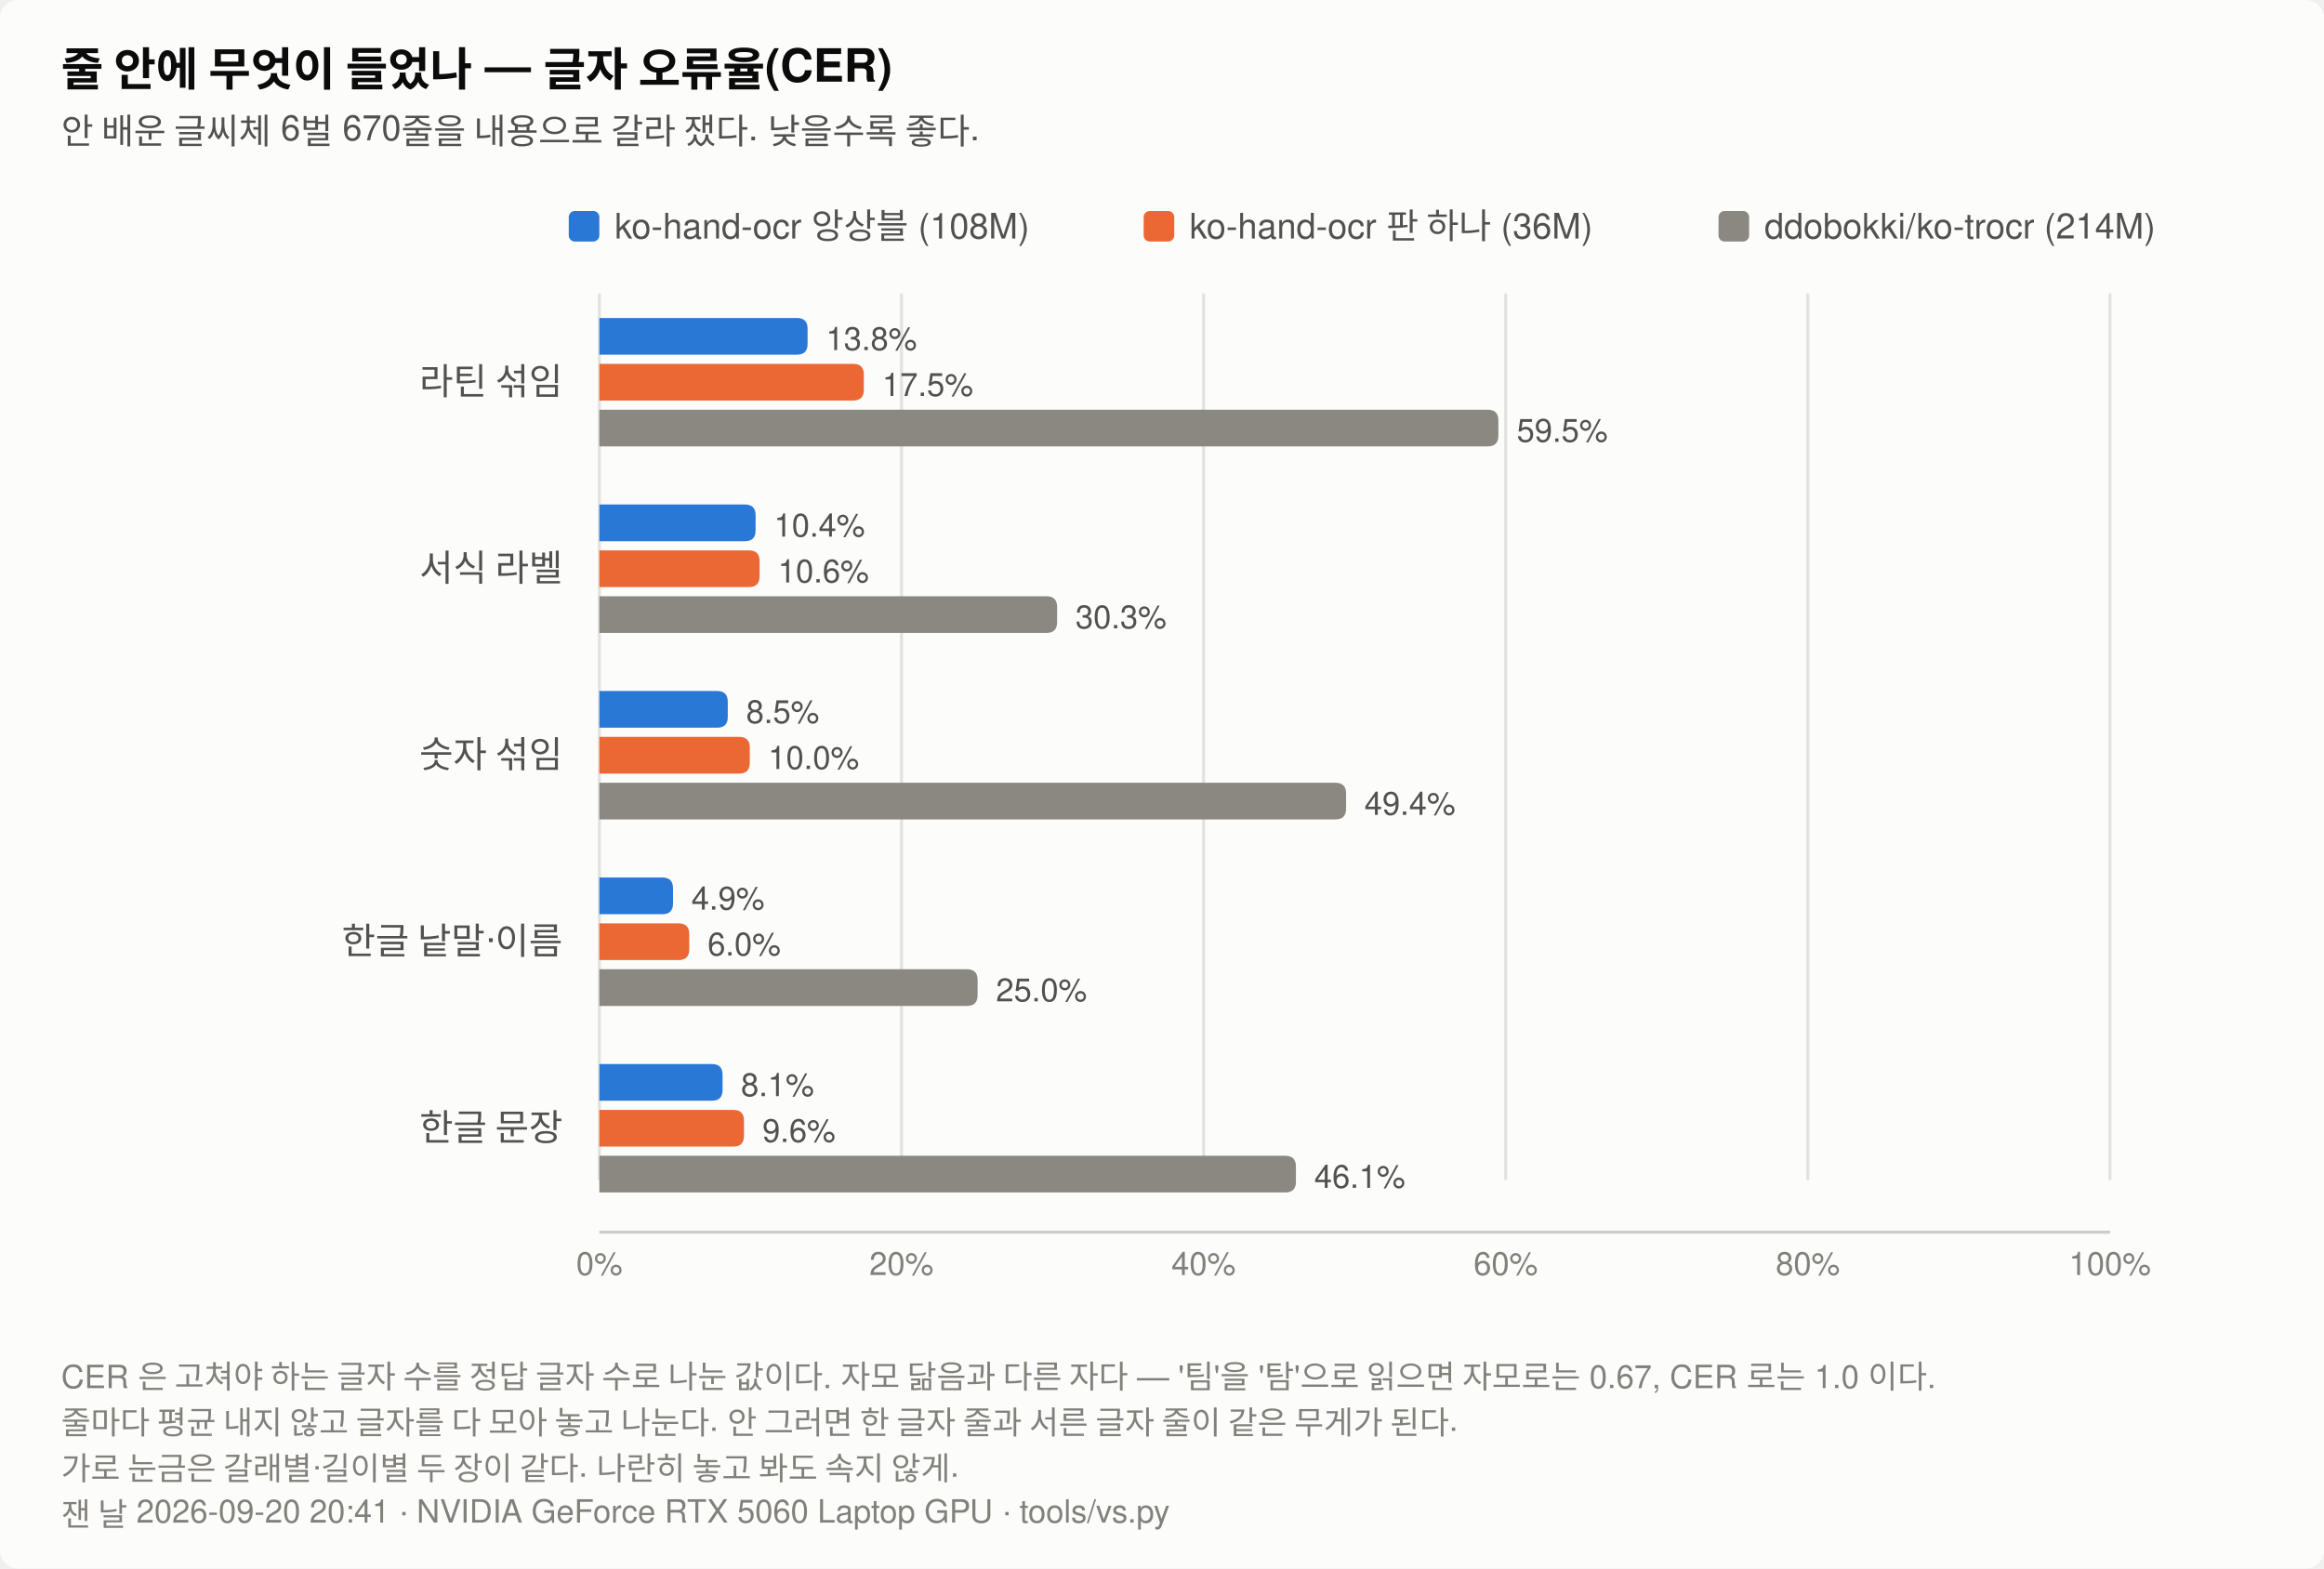
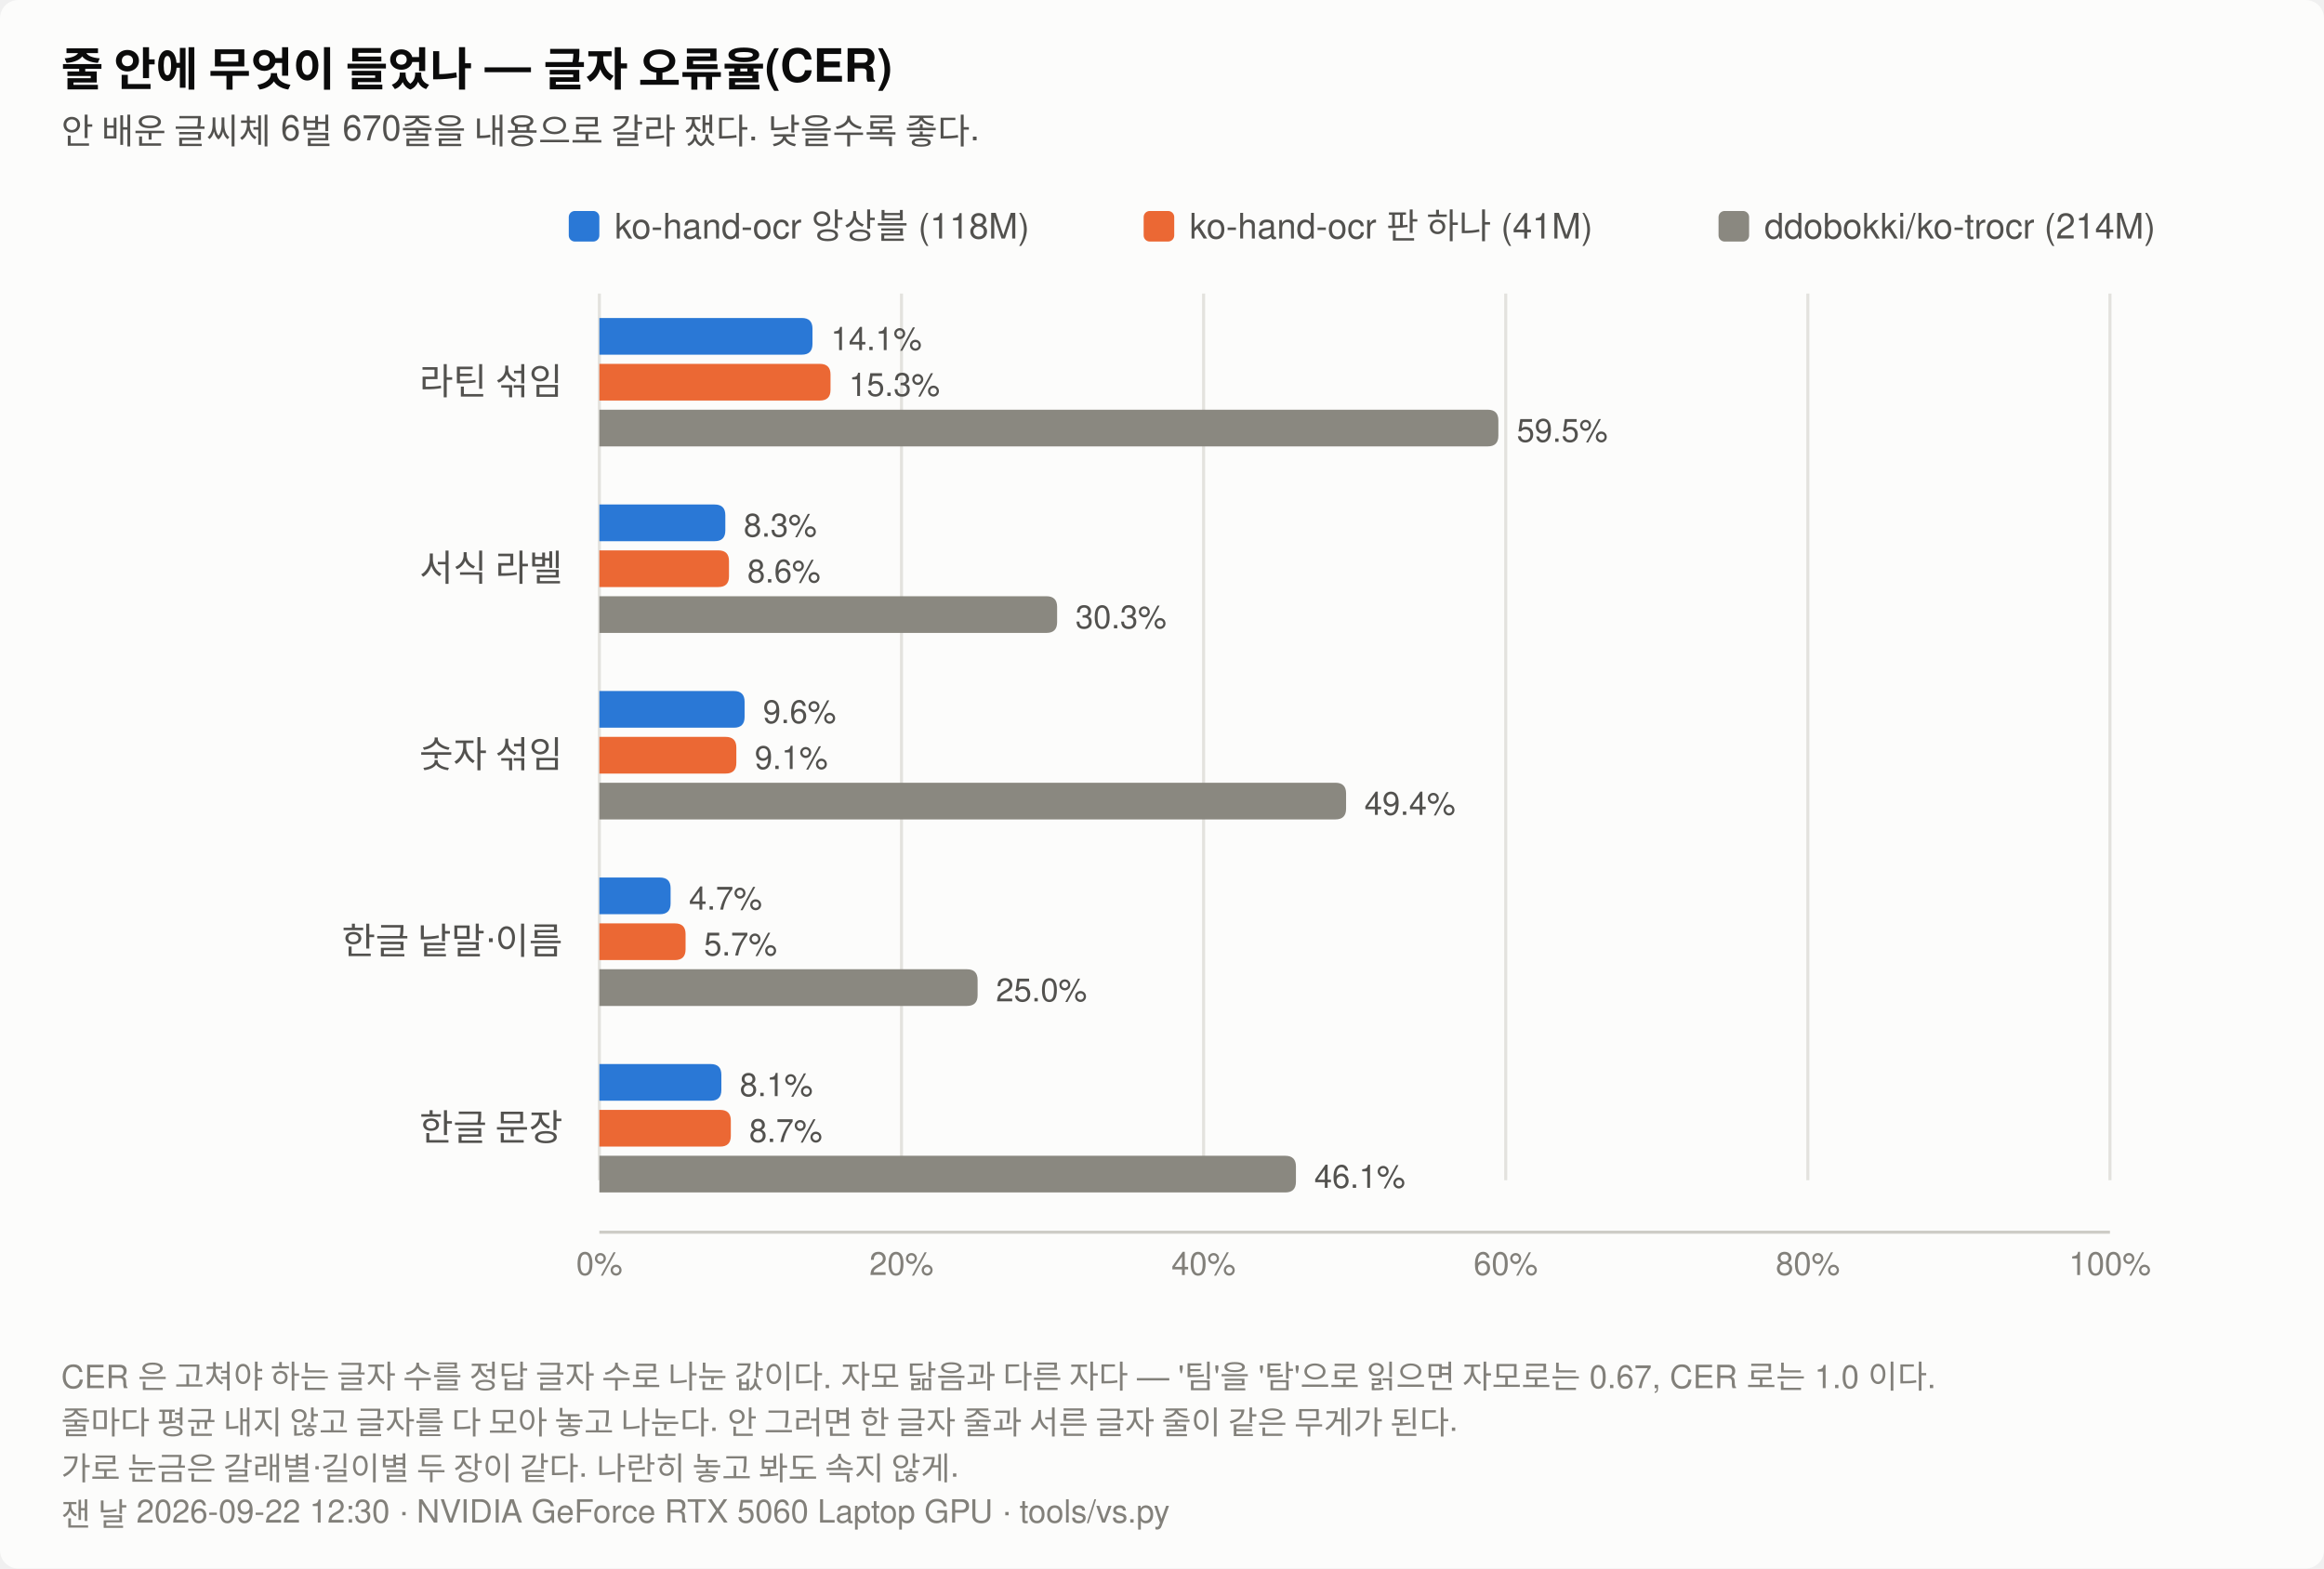
- <svg xmlns="http://www.w3.org/2000/svg" viewBox="0 0 760 513" width="760" height="513" role="img" aria-label="Character error rate by line content. Lower is better. 라틴 섞임: ko-hand-ocr 앙상블 14 percent, ko-hand-ocr 판 하나 18 percent, ddobokki/ko-trocr 60 percent. 서식 라벨: ko-hand-ocr 앙상블 10 percent, ko-hand-ocr 판 하나 11 percent, ddobokki/ko-trocr 30 percent. 숫자 섞임: ko-hand-ocr 앙상블 9 percent, ko-hand-ocr 판 하나 10 percent, ddobokki/ko-trocr 49 percent. 한글 낱말·이름: ko-hand-ocr 앙상블 5 percent, ko-hand-ocr 판 하나 6 percent, ddobokki/ko-trocr 25 percent. 한글 문장: ko-hand-ocr 앙상블 8 percent, ko-hand-ocr 판 하나 10 percent, ddobokki/ko-trocr 46 percent.">
+ <svg xmlns="http://www.w3.org/2000/svg" viewBox="0 0 760 513" width="760" height="513" role="img" aria-label="Character error rate by line content. Lower is better. 라틴 섞임: ko-hand-ocr 앙상블 14 percent, ko-hand-ocr 판 하나 15 percent, ddobokki/ko-trocr 60 percent. 서식 라벨: ko-hand-ocr 앙상블 8 percent, ko-hand-ocr 판 하나 9 percent, ddobokki/ko-trocr 30 percent. 숫자 섞임: ko-hand-ocr 앙상블 10 percent, ko-hand-ocr 판 하나 9 percent, ddobokki/ko-trocr 49 percent. 한글 낱말·이름: ko-hand-ocr 앙상블 5 percent, ko-hand-ocr 판 하나 6 percent, ddobokki/ko-trocr 25 percent. 한글 문장: ko-hand-ocr 앙상블 8 percent, ko-hand-ocr 판 하나 9 percent, ddobokki/ko-trocr 46 percent.">
  <style>
  .surface{fill:#fcfcfb}
  .ink{fill:#0b0b0b}
  .ink2{fill:#52514e}
  .ink3{fill:#82807a}
  .s0{fill:#2a78d6}
  .s1{fill:#eb6834}
  .s2{fill:#8a8880}
  .grid{stroke:#e3e2de;stroke-width:1}
  .rule{stroke:#cdccc6;stroke-width:1}
  text{font-family:-apple-system,BlinkMacSystemFont,"Segoe UI",Helvetica,Arial,sans-serif}
  @media (prefers-color-scheme: dark){
    .surface{fill:#1a1a19}
    .ink{fill:#ffffff}
    .ink2{fill:#c3c2b7}
    .ink3{fill:#8e8c84}
    .s0{fill:#3987e5}
    .s1{fill:#d95926}
    .s2{fill:#7c7a73}
    .grid{stroke:#3a3a38}
    .rule{stroke:#4a4946}
  }
</style>
  <rect class="surface" width="760" height="513" rx="6" />
  <text class="ink" x="20" y="28" font-size="15" font-weight="600">줄 안에 무엇이 들었나 — 글자 오류율(CER)</text>
  <text class="ink2" x="20" y="47" font-size="11.5">안 배운 글씨체 6벌 670줄을 내용으로 갈라 쟀다. 낮을수록 좋다.</text>
  <rect class="s0" x="186" y="69" width="10" height="10" rx="2" />
-   <text class="ink2" x="201" y="78" font-size="11.5">ko-hand-ocr 앙상블 (108M)</text>
+   <text class="ink2" x="201" y="78" font-size="11.5">ko-hand-ocr 앙상블 (118M)</text>
  <rect class="s1" x="374.0" y="69" width="10" height="10" rx="2" />
-   <text class="ink2" x="389.0" y="78" font-size="11.5">ko-hand-ocr 판 하나 (36M)</text>
+   <text class="ink2" x="389.0" y="78" font-size="11.5">ko-hand-ocr 판 하나 (41M)</text>
  <rect class="s2" x="562.0" y="69" width="10" height="10" rx="2" />
  <text class="ink2" x="577.0" y="78" font-size="11.5">ddobokki/ko-trocr (214M)</text>
  <line class="grid" x1="196.0" y1="96.0" x2="196.0" y2="386.0" />
  <line class="grid" x1="294.8" y1="96.0" x2="294.8" y2="386.0" />
  <line class="grid" x1="393.6" y1="96.0" x2="393.6" y2="386.0" />
  <line class="grid" x1="492.4" y1="96.0" x2="492.4" y2="386.0" />
  <line class="grid" x1="591.2" y1="96.0" x2="591.2" y2="386.0" />
  <line class="grid" x1="690.0" y1="96.0" x2="690.0" y2="386.0" />
  <text class="ink2" x="184" y="129.0" font-size="12" text-anchor="end">라틴 섞임</text>
-   <path class="s0" d="M196,104.0 H260.6 Q264.1,104.0 264.1,107.5 V112.5 Q264.1,116.0 260.6,116.0 H196 Z" />
-   <text class="ink2" x="270.1" y="114.5" font-size="10.5">13.8%</text>
-   <path class="s1" d="M196,119.0 H279.0 Q282.5,119.0 282.5,122.5 V127.5 Q282.5,131.0 279.0,131.0 H196 Z" />
-   <text class="ink2" x="288.5" y="129.5" font-size="10.5">17.5%</text>
+   <path class="s0" d="M196,104.0 H262.2 Q265.7,104.0 265.7,107.5 V112.5 Q265.7,116.0 262.2,116.0 H196 Z" />
+   <text class="ink2" x="271.7" y="114.5" font-size="10.5">14.1%</text>
+   <path class="s1" d="M196,119.0 H268.1 Q271.6,119.0 271.6,122.5 V127.5 Q271.6,131.0 268.1,131.0 H196 Z" />
+   <text class="ink2" x="277.6" y="129.5" font-size="10.5">15.3%</text>
  <path class="s2" d="M196,134.0 H486.5 Q490.0,134.0 490.0,137.5 V142.5 Q490.0,146.0 486.5,146.0 H196 Z" />
  <text class="ink2" x="496.0" y="144.5" font-size="10.5">59.5%</text>
  <text class="ink2" x="184" y="190.0" font-size="12" text-anchor="end">서식 라벨</text>
-   <path class="s0" d="M196,165.0 H243.6 Q247.1,165.0 247.1,168.5 V173.5 Q247.1,177.0 243.6,177.0 H196 Z" />
-   <text class="ink2" x="253.1" y="175.5" font-size="10.5">10.4%</text>
-   <path class="s1" d="M196,180.0 H244.9 Q248.4,180.0 248.4,183.5 V188.5 Q248.4,192.0 244.9,192.0 H196 Z" />
-   <text class="ink2" x="254.4" y="190.5" font-size="10.5">10.6%</text>
+   <path class="s0" d="M196,165.0 H233.7 Q237.2,165.0 237.2,168.5 V173.5 Q237.2,177.0 233.7,177.0 H196 Z" />
+   <text class="ink2" x="243.2" y="175.5" font-size="10.5">8.3%</text>
+   <path class="s1" d="M196,180.0 H234.9 Q238.4,180.0 238.4,183.5 V188.5 Q238.4,192.0 234.9,192.0 H196 Z" />
+   <text class="ink2" x="244.4" y="190.5" font-size="10.5">8.6%</text>
  <path class="s2" d="M196,195.0 H342.2 Q345.7,195.0 345.7,198.5 V203.5 Q345.7,207.0 342.2,207.0 H196 Z" />
  <text class="ink2" x="351.7" y="205.5" font-size="10.5">30.3%</text>
  <text class="ink2" x="184" y="251.0" font-size="12" text-anchor="end">숫자 섞임</text>
-   <path class="s0" d="M196,226.0 H234.5 Q238.0,226.0 238.0,229.5 V234.5 Q238.0,238.0 234.5,238.0 H196 Z" />
-   <text class="ink2" x="244.0" y="236.5" font-size="10.5">8.5%</text>
-   <path class="s1" d="M196,241.0 H241.7 Q245.2,241.0 245.2,244.5 V249.5 Q245.2,253.0 241.7,253.0 H196 Z" />
-   <text class="ink2" x="251.2" y="251.5" font-size="10.5">10.0%</text>
+   <path class="s0" d="M196,226.0 H240.0 Q243.5,226.0 243.5,229.5 V234.5 Q243.5,238.0 240.0,238.0 H196 Z" />
+   <text class="ink2" x="249.5" y="236.5" font-size="10.5">9.6%</text>
+   <path class="s1" d="M196,241.0 H237.3 Q240.8,241.0 240.8,244.5 V249.5 Q240.8,253.0 237.3,253.0 H196 Z" />
+   <text class="ink2" x="246.8" y="251.5" font-size="10.5">9.1%</text>
  <path class="s2" d="M196,256.0 H436.7 Q440.2,256.0 440.2,259.5 V264.5 Q440.2,268.0 436.7,268.0 H196 Z" />
  <text class="ink2" x="446.2" y="266.5" font-size="10.5">49.4%</text>
  <text class="ink2" x="184" y="312.0" font-size="12" text-anchor="end">한글 낱말·이름</text>
-   <path class="s0" d="M196,287.0 H216.6 Q220.1,287.0 220.1,290.5 V295.5 Q220.1,299.0 216.6,299.0 H196 Z" />
-   <text class="ink2" x="226.1" y="297.5" font-size="10.5">4.9%</text>
-   <path class="s1" d="M196,302.0 H221.9 Q225.4,302.0 225.4,305.5 V310.5 Q225.4,314.0 221.9,314.0 H196 Z" />
-   <text class="ink2" x="231.4" y="312.5" font-size="10.5">6.0%</text>
+   <path class="s0" d="M196,287.0 H215.8 Q219.3,287.0 219.3,290.5 V295.5 Q219.3,299.0 215.8,299.0 H196 Z" />
+   <text class="ink2" x="225.3" y="297.5" font-size="10.5">4.7%</text>
+   <path class="s1" d="M196,302.0 H220.7 Q224.2,302.0 224.2,305.5 V310.5 Q224.2,314.0 220.7,314.0 H196 Z" />
+   <text class="ink2" x="230.2" y="312.5" font-size="10.5">5.7%</text>
  <path class="s2" d="M196,317.0 H316.2 Q319.7,317.0 319.7,320.5 V325.5 Q319.7,329.0 316.2,329.0 H196 Z" />
  <text class="ink2" x="325.7" y="327.5" font-size="10.5">25.0%</text>
  <text class="ink2" x="184" y="373.0" font-size="12" text-anchor="end">한글 문장</text>
-   <path class="s0" d="M196,348.0 H232.8 Q236.3,348.0 236.3,351.5 V356.5 Q236.3,360.0 232.8,360.0 H196 Z" />
-   <text class="ink2" x="242.3" y="358.5" font-size="10.5">8.1%</text>
-   <path class="s1" d="M196,363.0 H239.8 Q243.3,363.0 243.3,366.5 V371.5 Q243.3,375.0 239.8,375.0 H196 Z" />
-   <text class="ink2" x="249.3" y="373.5" font-size="10.5">9.6%</text>
+   <path class="s0" d="M196,348.0 H232.4 Q235.9,348.0 235.9,351.5 V356.5 Q235.9,360.0 232.4,360.0 H196 Z" />
+   <text class="ink2" x="241.9" y="358.5" font-size="10.5">8.1%</text>
+   <path class="s1" d="M196,363.0 H235.5 Q239.0,363.0 239.0,366.5 V371.5 Q239.0,375.0 235.5,375.0 H196 Z" />
+   <text class="ink2" x="245.0" y="373.5" font-size="10.5">8.7%</text>
  <path class="s2" d="M196,378.0 H420.3 Q423.8,378.0 423.8,381.5 V386.5 Q423.8,390.0 420.3,390.0 H196 Z" />
  <text class="ink2" x="429.8" y="388.5" font-size="10.5">46.1%</text>
  <line class="rule" x1="196" y1="403" x2="690" y2="403" />
  <text class="ink3" x="196.0" y="417" font-size="10.5" text-anchor="middle">0%</text>
  <text class="ink3" x="294.8" y="417" font-size="10.5" text-anchor="middle">20%</text>
  <text class="ink3" x="393.6" y="417" font-size="10.5" text-anchor="middle">40%</text>
  <text class="ink3" x="492.4" y="417" font-size="10.5" text-anchor="middle">60%</text>
  <text class="ink3" x="591.2" y="417" font-size="10.5" text-anchor="middle">80%</text>
  <text class="ink3" x="690.0" y="417" font-size="10.5" text-anchor="middle">100%</text>
  <text class="ink3" x="20" y="454" font-size="10.5">CER 은 고쳐야 하는 글자 수를 정답 글자 수로 나눈 값이다. 자모 닮음과 다른 자다 — '팀'을 '탐'으로 읽으면 자모로는 0.67, CER 로는 1.0 이다.</text>
  <text class="ink3" x="20" y="469" font-size="10.5">줄마다 평균 내지 않고 글자를 다 모아 놓고 나눈다. 안 그러면 한 글자 줄과 서른 글자 줄이 같은 무게가 된다.</text>
  <text class="ink3" x="20" y="484" font-size="10.5">가로 눈금은 갈래별·길이별 두 장이 같다. 나란히 놓고 봐도 속지 않게.</text>
-   <text class="ink3" x="20" y="499" font-size="10.5">잰 날 2026-09-20 20:41 · NVIDIA GeForce RTX 5060 Laptop GPU · tools/vs.py</text>
+   <text class="ink3" x="20" y="499" font-size="10.5">잰 날 2026-09-22 12:30 · NVIDIA GeForce RTX 5060 Laptop GPU · tools/vs.py</text>
</svg>
